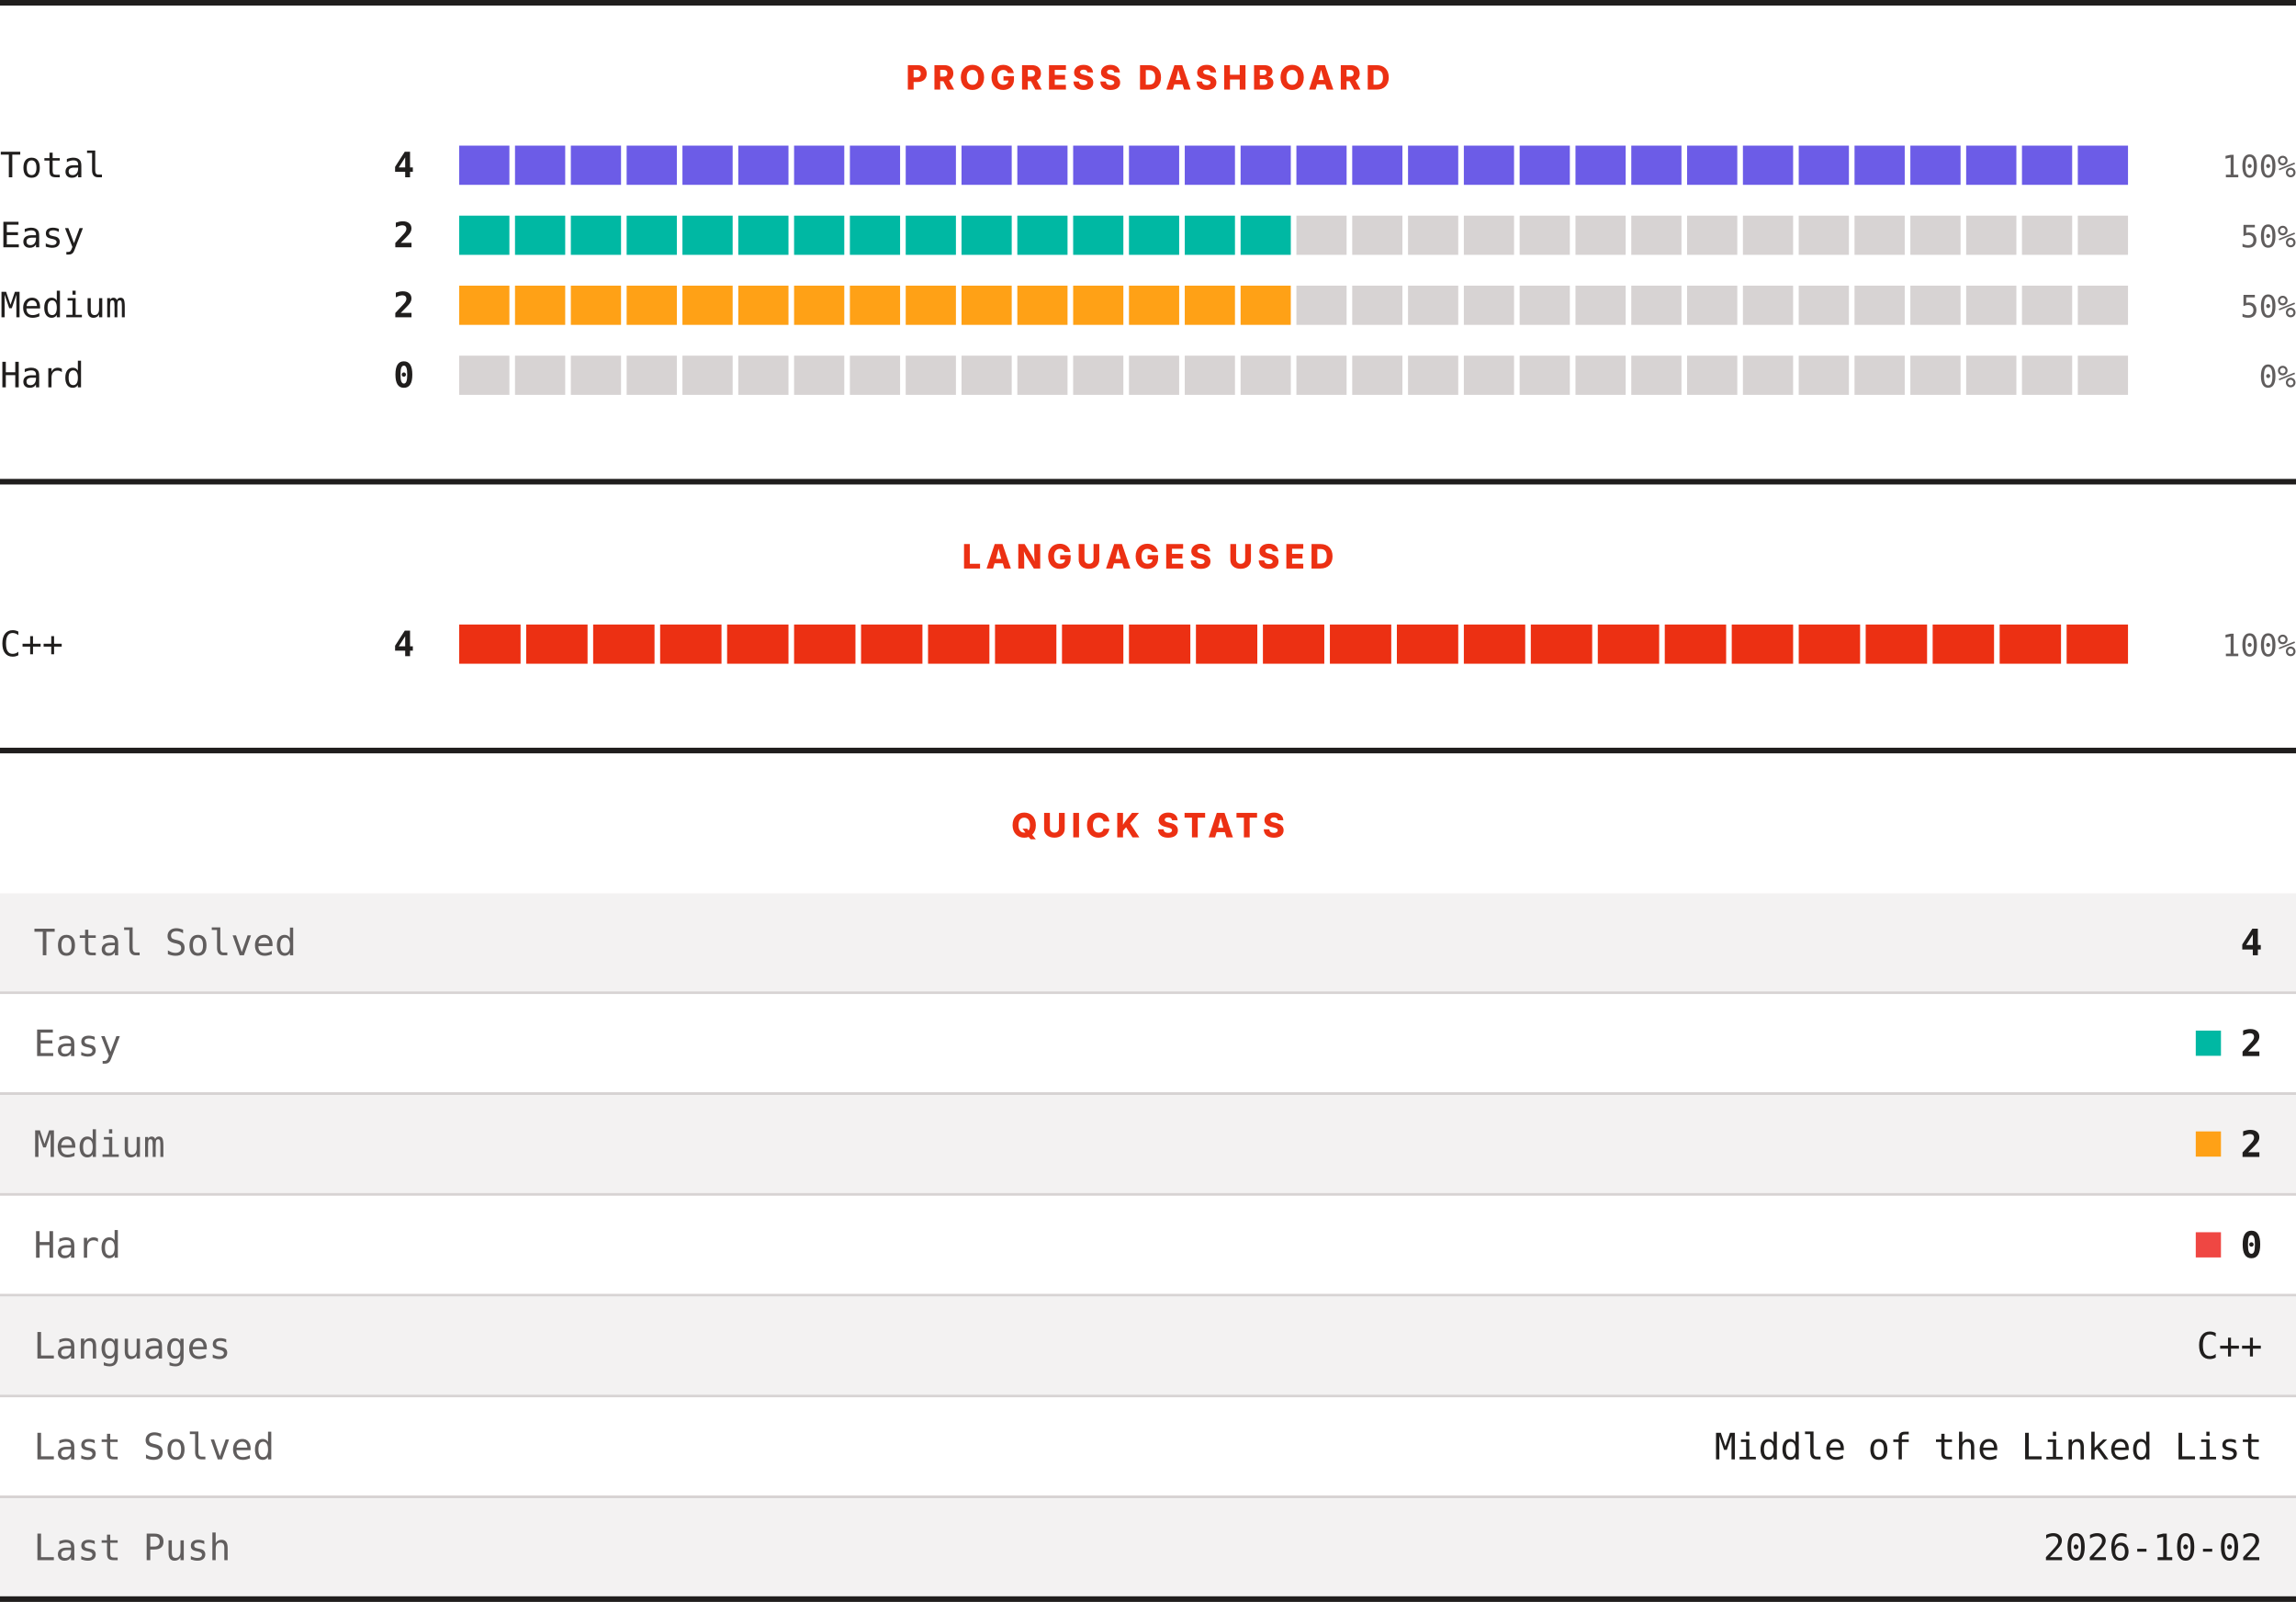
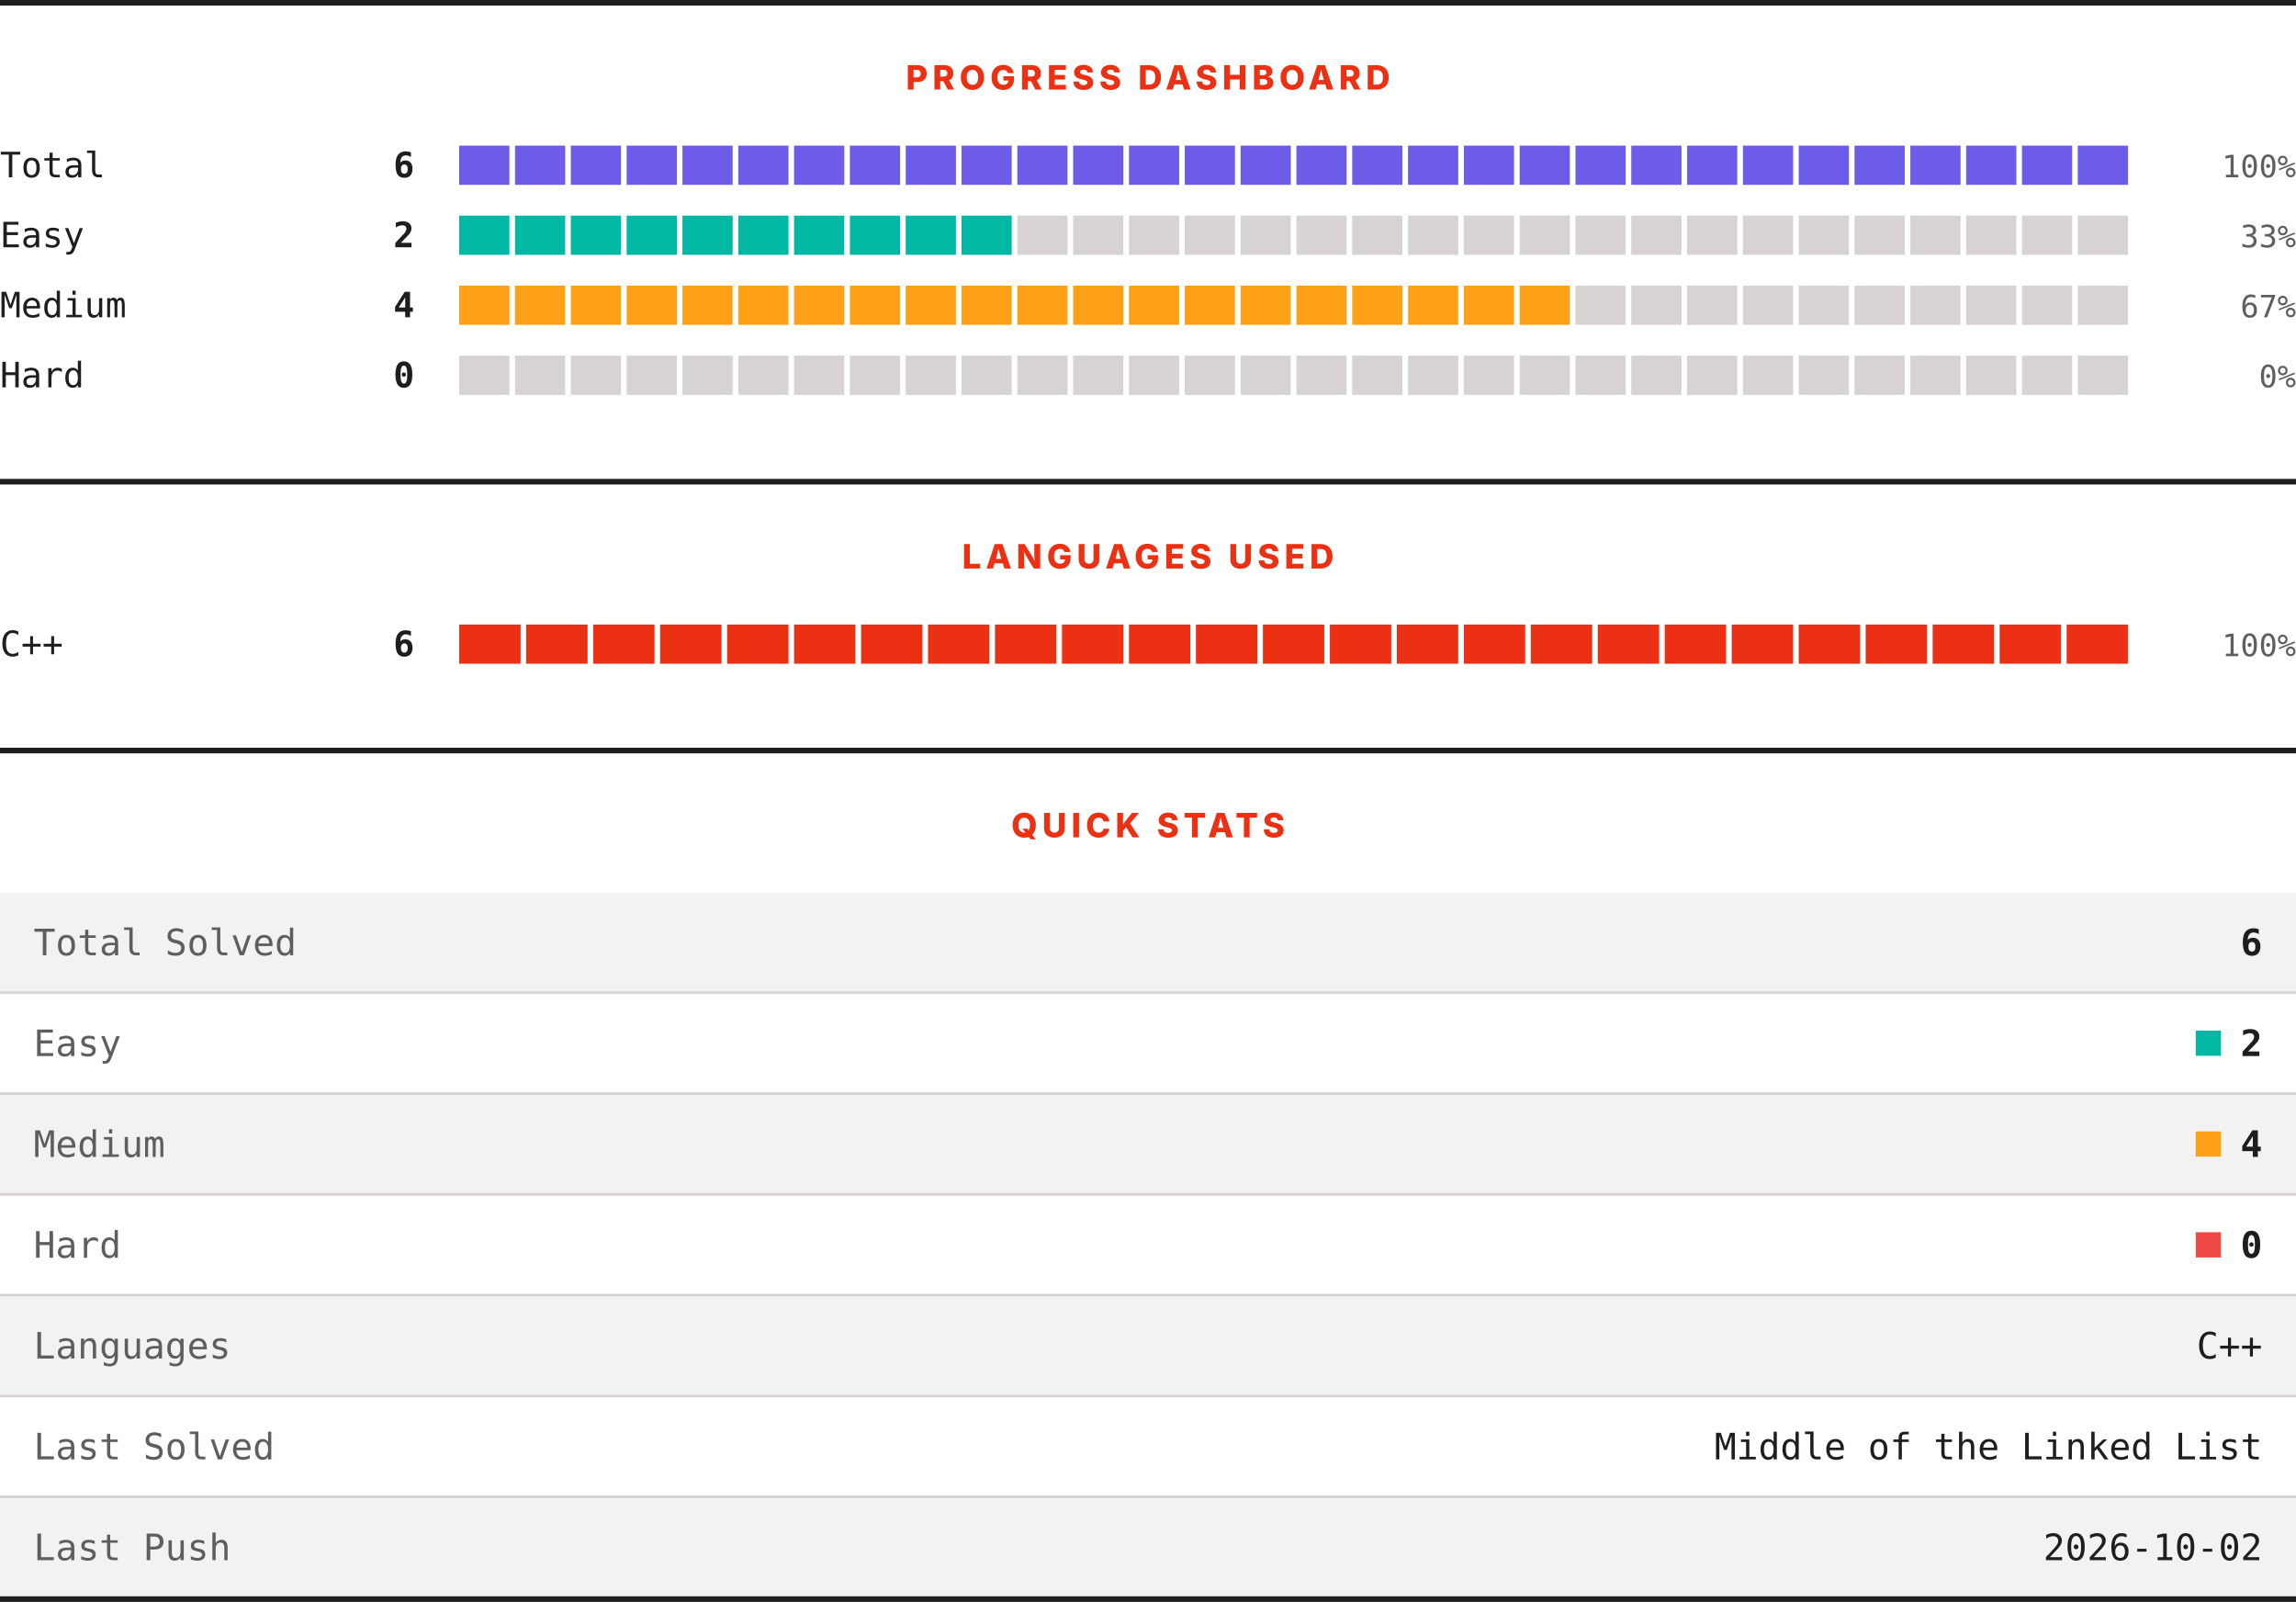
<svg xmlns="http://www.w3.org/2000/svg" width="820" height="572" viewBox="0 0 820 572" role="img" aria-label="LeetCode progress, languages and quick stats">
  <rect width="820" height="572" fill="#ffffff" />
  <rect x="0" y="0" width="820" height="2" fill="#201e1d" />
  <text x="410" y="32" text-anchor="middle" font-family="Archivo, system-ui, -apple-system, Segoe UI, sans-serif" font-size="12" font-weight="800" letter-spacing="1.68" fill="#ec3013">PROGRESS DASHBOARD</text>
  <text x="0" y="63.3" font-family="ui-monospace, SFMono-Regular, Menlo, Consolas, monospace" font-size="12.5" fill="#201e1d">Total</text>
-   <text x="148" y="63.3" text-anchor="end" font-family="ui-monospace, SFMono-Regular, Menlo, Consolas, monospace" font-size="12.5" font-weight="700" fill="#201e1d">4</text>
+   <text x="148" y="63.3" text-anchor="end" font-family="ui-monospace, SFMono-Regular, Menlo, Consolas, monospace" font-size="12.5" font-weight="700" fill="#201e1d">6</text>
  <rect x="164.00" y="52" width="17.93" height="14" fill="#6c5ce7" />
  <rect x="183.93" y="52" width="17.93" height="14" fill="#6c5ce7" />
  <rect x="203.87" y="52" width="17.93" height="14" fill="#6c5ce7" />
  <rect x="223.80" y="52" width="17.93" height="14" fill="#6c5ce7" />
  <rect x="243.73" y="52" width="17.93" height="14" fill="#6c5ce7" />
  <rect x="263.67" y="52" width="17.93" height="14" fill="#6c5ce7" />
  <rect x="283.60" y="52" width="17.93" height="14" fill="#6c5ce7" />
  <rect x="303.53" y="52" width="17.93" height="14" fill="#6c5ce7" />
  <rect x="323.47" y="52" width="17.93" height="14" fill="#6c5ce7" />
  <rect x="343.40" y="52" width="17.93" height="14" fill="#6c5ce7" />
  <rect x="363.33" y="52" width="17.93" height="14" fill="#6c5ce7" />
  <rect x="383.27" y="52" width="17.93" height="14" fill="#6c5ce7" />
  <rect x="403.20" y="52" width="17.93" height="14" fill="#6c5ce7" />
  <rect x="423.13" y="52" width="17.93" height="14" fill="#6c5ce7" />
  <rect x="443.07" y="52" width="17.93" height="14" fill="#6c5ce7" />
  <rect x="463.00" y="52" width="17.93" height="14" fill="#6c5ce7" />
  <rect x="482.93" y="52" width="17.93" height="14" fill="#6c5ce7" />
  <rect x="502.87" y="52" width="17.93" height="14" fill="#6c5ce7" />
  <rect x="522.80" y="52" width="17.93" height="14" fill="#6c5ce7" />
  <rect x="542.73" y="52" width="17.93" height="14" fill="#6c5ce7" />
  <rect x="562.67" y="52" width="17.93" height="14" fill="#6c5ce7" />
  <rect x="582.60" y="52" width="17.93" height="14" fill="#6c5ce7" />
  <rect x="602.53" y="52" width="17.93" height="14" fill="#6c5ce7" />
  <rect x="622.47" y="52" width="17.93" height="14" fill="#6c5ce7" />
  <rect x="642.40" y="52" width="17.93" height="14" fill="#6c5ce7" />
  <rect x="662.33" y="52" width="17.93" height="14" fill="#6c5ce7" />
  <rect x="682.27" y="52" width="17.93" height="14" fill="#6c5ce7" />
  <rect x="702.20" y="52" width="17.93" height="14" fill="#6c5ce7" />
  <rect x="722.13" y="52" width="17.93" height="14" fill="#6c5ce7" />
  <rect x="742.07" y="52" width="17.93" height="14" fill="#6c5ce7" />
  <text x="820" y="63.3" text-anchor="end" font-family="ui-monospace, SFMono-Regular, Menlo, Consolas, monospace" font-size="11" fill="#605d5d">100%</text>
  <text x="0" y="88.3" font-family="ui-monospace, SFMono-Regular, Menlo, Consolas, monospace" font-size="12.5" fill="#201e1d">Easy</text>
  <text x="148" y="88.3" text-anchor="end" font-family="ui-monospace, SFMono-Regular, Menlo, Consolas, monospace" font-size="12.5" font-weight="700" fill="#201e1d">2</text>
  <rect x="164.00" y="77" width="17.93" height="14" fill="#00b8a3" />
  <rect x="183.93" y="77" width="17.93" height="14" fill="#00b8a3" />
  <rect x="203.87" y="77" width="17.93" height="14" fill="#00b8a3" />
  <rect x="223.80" y="77" width="17.93" height="14" fill="#00b8a3" />
  <rect x="243.73" y="77" width="17.93" height="14" fill="#00b8a3" />
  <rect x="263.67" y="77" width="17.93" height="14" fill="#00b8a3" />
  <rect x="283.60" y="77" width="17.93" height="14" fill="#00b8a3" />
  <rect x="303.53" y="77" width="17.93" height="14" fill="#00b8a3" />
  <rect x="323.47" y="77" width="17.93" height="14" fill="#00b8a3" />
  <rect x="343.40" y="77" width="17.93" height="14" fill="#00b8a3" />
-   <rect x="363.33" y="77" width="17.93" height="14" fill="#00b8a3" />
-   <rect x="383.27" y="77" width="17.93" height="14" fill="#00b8a3" />
-   <rect x="403.20" y="77" width="17.93" height="14" fill="#00b8a3" />
-   <rect x="423.13" y="77" width="17.93" height="14" fill="#00b8a3" />
-   <rect x="443.07" y="77" width="17.93" height="14" fill="#00b8a3" />
+   <rect x="363.33" y="77" width="17.93" height="14" fill="#d7d3d3" />
+   <rect x="383.27" y="77" width="17.93" height="14" fill="#d7d3d3" />
+   <rect x="403.20" y="77" width="17.93" height="14" fill="#d7d3d3" />
+   <rect x="423.13" y="77" width="17.93" height="14" fill="#d7d3d3" />
+   <rect x="443.07" y="77" width="17.93" height="14" fill="#d7d3d3" />
  <rect x="463.00" y="77" width="17.93" height="14" fill="#d7d3d3" />
  <rect x="482.93" y="77" width="17.93" height="14" fill="#d7d3d3" />
  <rect x="502.87" y="77" width="17.93" height="14" fill="#d7d3d3" />
  <rect x="522.80" y="77" width="17.93" height="14" fill="#d7d3d3" />
  <rect x="542.73" y="77" width="17.93" height="14" fill="#d7d3d3" />
  <rect x="562.67" y="77" width="17.93" height="14" fill="#d7d3d3" />
  <rect x="582.60" y="77" width="17.93" height="14" fill="#d7d3d3" />
  <rect x="602.53" y="77" width="17.93" height="14" fill="#d7d3d3" />
  <rect x="622.47" y="77" width="17.93" height="14" fill="#d7d3d3" />
  <rect x="642.40" y="77" width="17.93" height="14" fill="#d7d3d3" />
  <rect x="662.33" y="77" width="17.93" height="14" fill="#d7d3d3" />
  <rect x="682.27" y="77" width="17.93" height="14" fill="#d7d3d3" />
  <rect x="702.20" y="77" width="17.93" height="14" fill="#d7d3d3" />
  <rect x="722.13" y="77" width="17.93" height="14" fill="#d7d3d3" />
  <rect x="742.07" y="77" width="17.93" height="14" fill="#d7d3d3" />
-   <text x="820" y="88.3" text-anchor="end" font-family="ui-monospace, SFMono-Regular, Menlo, Consolas, monospace" font-size="11" fill="#605d5d">50%</text>
+   <text x="820" y="88.3" text-anchor="end" font-family="ui-monospace, SFMono-Regular, Menlo, Consolas, monospace" font-size="11" fill="#605d5d">33%</text>
  <text x="0" y="113.3" font-family="ui-monospace, SFMono-Regular, Menlo, Consolas, monospace" font-size="12.5" fill="#201e1d">Medium</text>
-   <text x="148" y="113.3" text-anchor="end" font-family="ui-monospace, SFMono-Regular, Menlo, Consolas, monospace" font-size="12.5" font-weight="700" fill="#201e1d">2</text>
+   <text x="148" y="113.3" text-anchor="end" font-family="ui-monospace, SFMono-Regular, Menlo, Consolas, monospace" font-size="12.5" font-weight="700" fill="#201e1d">4</text>
  <rect x="164.00" y="102" width="17.93" height="14" fill="#ffa116" />
  <rect x="183.93" y="102" width="17.93" height="14" fill="#ffa116" />
  <rect x="203.87" y="102" width="17.93" height="14" fill="#ffa116" />
  <rect x="223.80" y="102" width="17.93" height="14" fill="#ffa116" />
  <rect x="243.73" y="102" width="17.93" height="14" fill="#ffa116" />
  <rect x="263.67" y="102" width="17.93" height="14" fill="#ffa116" />
  <rect x="283.60" y="102" width="17.93" height="14" fill="#ffa116" />
  <rect x="303.53" y="102" width="17.93" height="14" fill="#ffa116" />
  <rect x="323.47" y="102" width="17.93" height="14" fill="#ffa116" />
  <rect x="343.40" y="102" width="17.93" height="14" fill="#ffa116" />
  <rect x="363.33" y="102" width="17.93" height="14" fill="#ffa116" />
  <rect x="383.27" y="102" width="17.93" height="14" fill="#ffa116" />
  <rect x="403.20" y="102" width="17.93" height="14" fill="#ffa116" />
  <rect x="423.13" y="102" width="17.93" height="14" fill="#ffa116" />
  <rect x="443.07" y="102" width="17.93" height="14" fill="#ffa116" />
-   <rect x="463.00" y="102" width="17.93" height="14" fill="#d7d3d3" />
-   <rect x="482.93" y="102" width="17.93" height="14" fill="#d7d3d3" />
-   <rect x="502.87" y="102" width="17.93" height="14" fill="#d7d3d3" />
-   <rect x="522.80" y="102" width="17.93" height="14" fill="#d7d3d3" />
-   <rect x="542.73" y="102" width="17.93" height="14" fill="#d7d3d3" />
+   <rect x="463.00" y="102" width="17.93" height="14" fill="#ffa116" />
+   <rect x="482.93" y="102" width="17.93" height="14" fill="#ffa116" />
+   <rect x="502.87" y="102" width="17.93" height="14" fill="#ffa116" />
+   <rect x="522.80" y="102" width="17.93" height="14" fill="#ffa116" />
+   <rect x="542.73" y="102" width="17.93" height="14" fill="#ffa116" />
  <rect x="562.67" y="102" width="17.93" height="14" fill="#d7d3d3" />
  <rect x="582.60" y="102" width="17.93" height="14" fill="#d7d3d3" />
  <rect x="602.53" y="102" width="17.93" height="14" fill="#d7d3d3" />
  <rect x="622.47" y="102" width="17.93" height="14" fill="#d7d3d3" />
  <rect x="642.40" y="102" width="17.93" height="14" fill="#d7d3d3" />
  <rect x="662.33" y="102" width="17.93" height="14" fill="#d7d3d3" />
  <rect x="682.27" y="102" width="17.93" height="14" fill="#d7d3d3" />
  <rect x="702.20" y="102" width="17.93" height="14" fill="#d7d3d3" />
  <rect x="722.13" y="102" width="17.93" height="14" fill="#d7d3d3" />
  <rect x="742.07" y="102" width="17.93" height="14" fill="#d7d3d3" />
-   <text x="820" y="113.3" text-anchor="end" font-family="ui-monospace, SFMono-Regular, Menlo, Consolas, monospace" font-size="11" fill="#605d5d">50%</text>
+   <text x="820" y="113.3" text-anchor="end" font-family="ui-monospace, SFMono-Regular, Menlo, Consolas, monospace" font-size="11" fill="#605d5d">67%</text>
  <text x="0" y="138.3" font-family="ui-monospace, SFMono-Regular, Menlo, Consolas, monospace" font-size="12.5" fill="#201e1d">Hard</text>
  <text x="148" y="138.3" text-anchor="end" font-family="ui-monospace, SFMono-Regular, Menlo, Consolas, monospace" font-size="12.5" font-weight="700" fill="#201e1d">0</text>
  <rect x="164.00" y="127" width="17.93" height="14" fill="#d7d3d3" />
  <rect x="183.93" y="127" width="17.93" height="14" fill="#d7d3d3" />
  <rect x="203.87" y="127" width="17.93" height="14" fill="#d7d3d3" />
  <rect x="223.80" y="127" width="17.93" height="14" fill="#d7d3d3" />
  <rect x="243.73" y="127" width="17.93" height="14" fill="#d7d3d3" />
  <rect x="263.67" y="127" width="17.93" height="14" fill="#d7d3d3" />
  <rect x="283.60" y="127" width="17.93" height="14" fill="#d7d3d3" />
  <rect x="303.53" y="127" width="17.93" height="14" fill="#d7d3d3" />
  <rect x="323.47" y="127" width="17.93" height="14" fill="#d7d3d3" />
  <rect x="343.40" y="127" width="17.93" height="14" fill="#d7d3d3" />
  <rect x="363.33" y="127" width="17.93" height="14" fill="#d7d3d3" />
  <rect x="383.27" y="127" width="17.93" height="14" fill="#d7d3d3" />
  <rect x="403.20" y="127" width="17.93" height="14" fill="#d7d3d3" />
  <rect x="423.13" y="127" width="17.93" height="14" fill="#d7d3d3" />
  <rect x="443.07" y="127" width="17.93" height="14" fill="#d7d3d3" />
  <rect x="463.00" y="127" width="17.93" height="14" fill="#d7d3d3" />
  <rect x="482.93" y="127" width="17.93" height="14" fill="#d7d3d3" />
  <rect x="502.87" y="127" width="17.93" height="14" fill="#d7d3d3" />
  <rect x="522.80" y="127" width="17.93" height="14" fill="#d7d3d3" />
  <rect x="542.73" y="127" width="17.93" height="14" fill="#d7d3d3" />
  <rect x="562.67" y="127" width="17.93" height="14" fill="#d7d3d3" />
  <rect x="582.60" y="127" width="17.93" height="14" fill="#d7d3d3" />
  <rect x="602.53" y="127" width="17.93" height="14" fill="#d7d3d3" />
  <rect x="622.47" y="127" width="17.93" height="14" fill="#d7d3d3" />
  <rect x="642.40" y="127" width="17.93" height="14" fill="#d7d3d3" />
  <rect x="662.33" y="127" width="17.93" height="14" fill="#d7d3d3" />
  <rect x="682.27" y="127" width="17.93" height="14" fill="#d7d3d3" />
  <rect x="702.20" y="127" width="17.93" height="14" fill="#d7d3d3" />
  <rect x="722.13" y="127" width="17.93" height="14" fill="#d7d3d3" />
  <rect x="742.07" y="127" width="17.93" height="14" fill="#d7d3d3" />
  <text x="820" y="138.3" text-anchor="end" font-family="ui-monospace, SFMono-Regular, Menlo, Consolas, monospace" font-size="11" fill="#605d5d">0%</text>
  <rect x="0" y="171" width="820" height="2" fill="#201e1d" />
  <text x="410" y="203" text-anchor="middle" font-family="Archivo, system-ui, -apple-system, Segoe UI, sans-serif" font-size="12" font-weight="800" letter-spacing="1.68" fill="#ec3013">LANGUAGES USED</text>
  <text x="0" y="234.3" font-family="ui-monospace, SFMono-Regular, Menlo, Consolas, monospace" font-size="12.5" fill="#201e1d">C++</text>
-   <text x="148" y="234.3" text-anchor="end" font-family="ui-monospace, SFMono-Regular, Menlo, Consolas, monospace" font-size="12.5" font-weight="700" fill="#201e1d">4</text>
+   <text x="148" y="234.3" text-anchor="end" font-family="ui-monospace, SFMono-Regular, Menlo, Consolas, monospace" font-size="12.5" font-weight="700" fill="#201e1d">6</text>
  <rect x="164.00" y="223" width="21.92" height="14" fill="#ec3013" />
  <rect x="187.92" y="223" width="21.92" height="14" fill="#ec3013" />
  <rect x="211.84" y="223" width="21.92" height="14" fill="#ec3013" />
  <rect x="235.76" y="223" width="21.92" height="14" fill="#ec3013" />
  <rect x="259.68" y="223" width="21.92" height="14" fill="#ec3013" />
  <rect x="283.60" y="223" width="21.92" height="14" fill="#ec3013" />
  <rect x="307.52" y="223" width="21.92" height="14" fill="#ec3013" />
  <rect x="331.44" y="223" width="21.92" height="14" fill="#ec3013" />
  <rect x="355.36" y="223" width="21.92" height="14" fill="#ec3013" />
  <rect x="379.28" y="223" width="21.92" height="14" fill="#ec3013" />
  <rect x="403.20" y="223" width="21.92" height="14" fill="#ec3013" />
  <rect x="427.12" y="223" width="21.92" height="14" fill="#ec3013" />
  <rect x="451.04" y="223" width="21.92" height="14" fill="#ec3013" />
  <rect x="474.96" y="223" width="21.92" height="14" fill="#ec3013" />
  <rect x="498.88" y="223" width="21.92" height="14" fill="#ec3013" />
  <rect x="522.80" y="223" width="21.92" height="14" fill="#ec3013" />
  <rect x="546.72" y="223" width="21.92" height="14" fill="#ec3013" />
  <rect x="570.64" y="223" width="21.92" height="14" fill="#ec3013" />
  <rect x="594.56" y="223" width="21.92" height="14" fill="#ec3013" />
  <rect x="618.48" y="223" width="21.92" height="14" fill="#ec3013" />
  <rect x="642.40" y="223" width="21.92" height="14" fill="#ec3013" />
  <rect x="666.32" y="223" width="21.92" height="14" fill="#ec3013" />
  <rect x="690.24" y="223" width="21.92" height="14" fill="#ec3013" />
  <rect x="714.16" y="223" width="21.92" height="14" fill="#ec3013" />
  <rect x="738.08" y="223" width="21.92" height="14" fill="#ec3013" />
  <text x="820" y="234.3" text-anchor="end" font-family="ui-monospace, SFMono-Regular, Menlo, Consolas, monospace" font-size="11" fill="#605d5d">100%</text>
  <rect x="0" y="267" width="820" height="2" fill="#201e1d" />
  <text x="410" y="299" text-anchor="middle" font-family="Archivo, system-ui, -apple-system, Segoe UI, sans-serif" font-size="12" font-weight="800" letter-spacing="1.68" fill="#ec3013">QUICK STATS</text>
  <rect x="0" y="319" width="820" height="35" fill="#f3f2f2" />
  <text x="12" y="341.1" font-family="ui-monospace, SFMono-Regular, Menlo, Consolas, monospace" font-size="13" fill="#605d5d">Total Solved</text>
-   <text x="808" y="341.1" text-anchor="end" font-family="ui-monospace, SFMono-Regular, Menlo, Consolas, monospace" font-size="13" font-weight="700" fill="#201e1d">4</text>
+   <text x="808" y="341.1" text-anchor="end" font-family="ui-monospace, SFMono-Regular, Menlo, Consolas, monospace" font-size="13" font-weight="700" fill="#201e1d">6</text>
  <rect x="0" y="354" width="820" height="1" fill="#d7d3d3" />
  <rect x="0" y="355" width="820" height="35" fill="#ffffff" />
  <text x="12" y="377.1" font-family="ui-monospace, SFMono-Regular, Menlo, Consolas, monospace" font-size="13" fill="#605d5d">Easy</text>
  <rect x="784.2" y="368" width="9" height="9" fill="#00b8a3" />
  <text x="808" y="377.1" text-anchor="end" font-family="ui-monospace, SFMono-Regular, Menlo, Consolas, monospace" font-size="13" font-weight="700" fill="#201e1d">2</text>
  <rect x="0" y="390" width="820" height="1" fill="#d7d3d3" />
  <rect x="0" y="391" width="820" height="35" fill="#f3f2f2" />
  <text x="12" y="413.1" font-family="ui-monospace, SFMono-Regular, Menlo, Consolas, monospace" font-size="13" fill="#605d5d">Medium</text>
  <rect x="784.2" y="404" width="9" height="9" fill="#ffa116" />
-   <text x="808" y="413.1" text-anchor="end" font-family="ui-monospace, SFMono-Regular, Menlo, Consolas, monospace" font-size="13" font-weight="700" fill="#201e1d">2</text>
+   <text x="808" y="413.1" text-anchor="end" font-family="ui-monospace, SFMono-Regular, Menlo, Consolas, monospace" font-size="13" font-weight="700" fill="#201e1d">4</text>
  <rect x="0" y="426" width="820" height="1" fill="#d7d3d3" />
  <rect x="0" y="427" width="820" height="35" fill="#ffffff" />
  <text x="12" y="449.1" font-family="ui-monospace, SFMono-Regular, Menlo, Consolas, monospace" font-size="13" fill="#605d5d">Hard</text>
  <rect x="784.2" y="440" width="9" height="9" fill="#ef4743" />
  <text x="808" y="449.1" text-anchor="end" font-family="ui-monospace, SFMono-Regular, Menlo, Consolas, monospace" font-size="13" font-weight="700" fill="#201e1d">0</text>
  <rect x="0" y="462" width="820" height="1" fill="#d7d3d3" />
  <rect x="0" y="463" width="820" height="35" fill="#f3f2f2" />
  <text x="12" y="485.1" font-family="ui-monospace, SFMono-Regular, Menlo, Consolas, monospace" font-size="13" fill="#605d5d">Languages</text>
  <text x="808" y="485.1" text-anchor="end" font-family="ui-monospace, SFMono-Regular, Menlo, Consolas, monospace" font-size="13" fill="#201e1d">C++</text>
  <rect x="0" y="498" width="820" height="1" fill="#d7d3d3" />
  <rect x="0" y="499" width="820" height="35" fill="#ffffff" />
  <text x="12" y="521.1" font-family="ui-monospace, SFMono-Regular, Menlo, Consolas, monospace" font-size="13" fill="#605d5d">Last Solved</text>
  <text x="808" y="521.1" text-anchor="end" font-family="ui-monospace, SFMono-Regular, Menlo, Consolas, monospace" font-size="13" fill="#201e1d">Middle of the Linked List</text>
  <rect x="0" y="534" width="820" height="1" fill="#d7d3d3" />
  <rect x="0" y="535" width="820" height="35" fill="#f3f2f2" />
  <text x="12" y="557.1" font-family="ui-monospace, SFMono-Regular, Menlo, Consolas, monospace" font-size="13" fill="#605d5d">Last Push</text>
  <text x="808" y="557.1" text-anchor="end" font-family="ui-monospace, SFMono-Regular, Menlo, Consolas, monospace" font-size="13" fill="#201e1d">2026-10-02</text>
  <rect x="0" y="570" width="820" height="2" fill="#201e1d" />
</svg>
